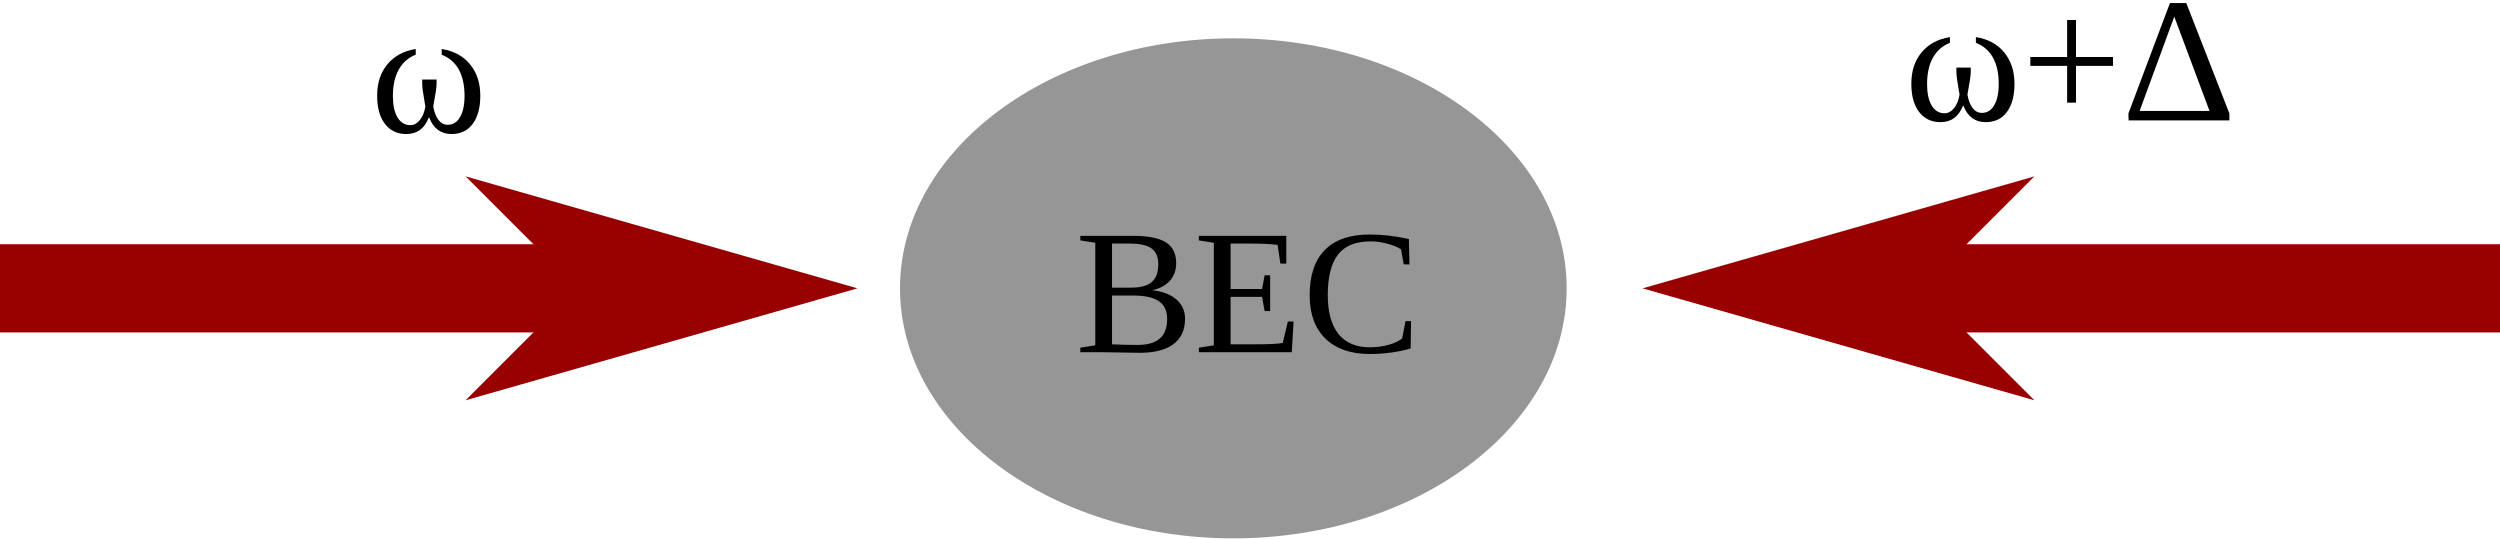
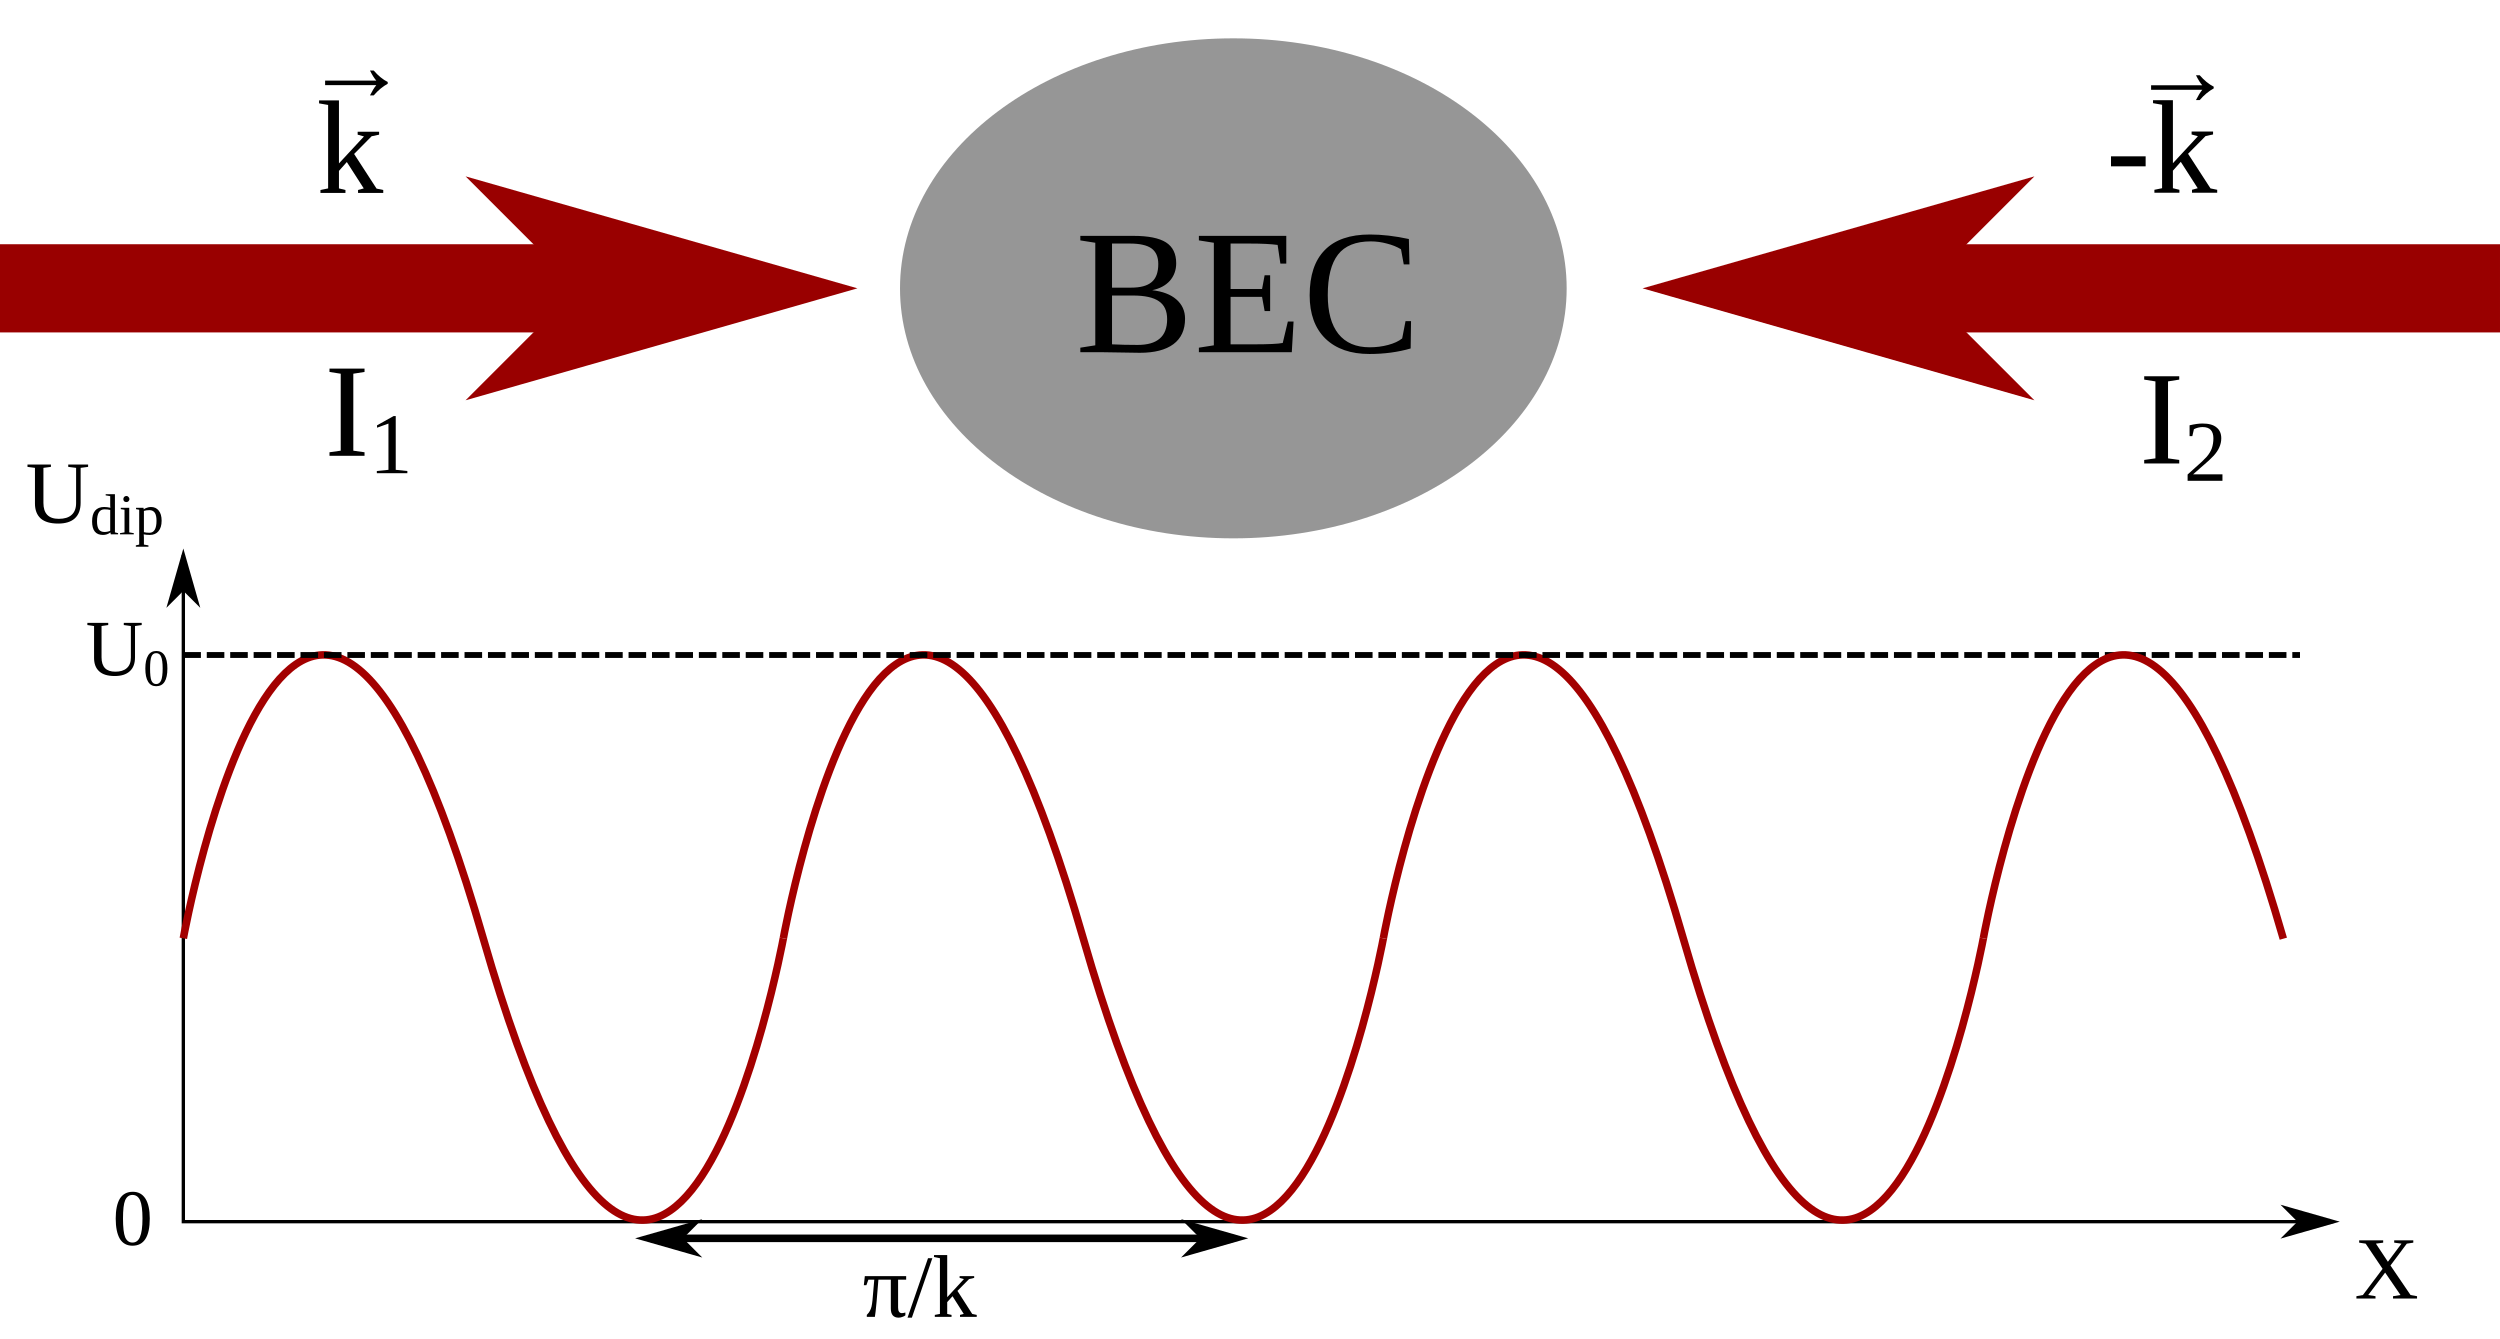
- <svg xmlns="http://www.w3.org/2000/svg" width="198.438mm" height="42.73mm" viewBox="0 0 198.438 42.73" version="1.1" id="svg8">
+ <svg xmlns="http://www.w3.org/2000/svg" width="198.438mm" height="106.253mm" viewBox="0 0 198.438 106.253" version="1.1" id="svg8">
  <defs id="defs2">
+     <marker style="overflow:visible;" id="Arrow1Mend" refX="0.0" refY="0.0" orient="auto">
+       <path transform="scale(0.4) rotate(180) translate(10,0)" style="fill-rule:evenodd;stroke:#000000;stroke-width:1pt;stroke-opacity:1;fill:#000000;fill-opacity:1" d="M 0.0,0.0 L 5.0,-5.0 L -12.5,0.0 L 5.0,5.0 L 0.0,0.0 z " id="path877" />
+     </marker>
+     <marker style="overflow:visible" id="Arrow1Mstart" refX="0.0" refY="0.0" orient="auto">
+       <path transform="scale(0.4) translate(10,0)" style="fill-rule:evenodd;stroke:#000000;stroke-width:1pt;stroke-opacity:1;fill:#000000;fill-opacity:1" d="M 0.0,0.0 L 5.0,-5.0 L -12.5,0.0 L 5.0,5.0 L 0.0,0.0 z " id="path874" />
+     </marker>
+     <marker style="overflow:visible" id="marker1880" refX="0" refY="0" orient="auto">
+       <path transform="matrix(-0.8,0,0,-0.8,-10,0)" style="fill:#000000;fill-opacity:1;fill-rule:evenodd;stroke:#000000;stroke-width:1pt;stroke-opacity:1" d="M 0,0 5,-5 -12.5,0 5,5 Z" id="path1878" />
+     </marker>
+     <marker style="overflow:visible" id="marker1816" refX="0" refY="0" orient="auto">
+       <path transform="matrix(0.8,0,0,0.8,10,0)" style="fill:#000000;fill-opacity:1;fill-rule:evenodd;stroke:#000000;stroke-width:1pt;stroke-opacity:1" d="M 0,0 5,-5 -12.5,0 5,5 Z" id="path1814" />
+     </marker>
+     <marker style="overflow:visible" id="Arrow1Lstart" refX="0" refY="0" orient="auto">
+       <path transform="matrix(0.8,0,0,0.8,10,0)" style="fill:#000000;fill-opacity:1;fill-rule:evenodd;stroke:#000000;stroke-width:1pt;stroke-opacity:1" d="M 0,0 5,-5 -12.5,0 5,5 Z" id="path868" />
+     </marker>
+     <marker style="overflow:visible" id="marker1131" refX="0" refY="0" orient="auto">
+       <path transform="matrix(-0.8,0,0,-0.8,-10,0)" style="fill:#000000;fill-opacity:1;fill-rule:evenodd;stroke:#000000;stroke-width:1pt;stroke-opacity:1" d="M 0,0 5,-5 -12.5,0 5,5 Z" id="path871" />
+     </marker>
    <marker style="overflow:visible" id="Arrow1Send" refX="0" refY="0" orient="auto">
      <path transform="matrix(-0.2,0,0,-0.2,-1.2,0)" style="fill:#990000;fill-opacity:1;fill-rule:evenodd;stroke:#990000;stroke-width:1pt;stroke-opacity:1" d="M 0,0 5,-5 -12.5,0 5,5 Z" id="path854" />
    </marker>
    <marker style="overflow:visible" id="Arrow1Lend" refX="0" refY="0" orient="auto">
      <path transform="matrix(-0.8,0,0,-0.8,-10,0)" style="fill:#0000dc;fill-opacity:1;fill-rule:evenodd;stroke:#000000;stroke-width:1pt;stroke-opacity:1" d="M 0,0 5,-5 -12.5,0 5,5 Z" id="path842" />
    </marker>
    <marker style="overflow:visible" id="Arrow1Send-3" refX="0" refY="0" orient="auto">
      <path transform="matrix(-0.2,0,0,-0.2,-1.2,0)" style="fill:#990000;fill-opacity:1;fill-rule:evenodd;stroke:#990000;stroke-width:1pt;stroke-opacity:1" d="M 0,0 5,-5 -12.5,0 5,5 Z" id="path854-6" />
    </marker>
  </defs>
  <g id="layer1" transform="translate(-5.291667,-48.551)">
    <ellipse style="fill:#969696;fill-opacity:1;stroke-width:0.265" id="path835" cx="103.188" cy="71.438" rx="26.458" ry="19.844" />
    <path style="fill:none;fill-opacity:1;stroke:#990000;stroke-width:7;stroke-linecap:butt;stroke-linejoin:miter;stroke-miterlimit:4;stroke-dasharray:none;stroke-opacity:1;marker-end:url(#Arrow1Send)" d="M 5.292,71.437 H 60.854" id="path837" />
    <path style="fill:none;fill-opacity:1;stroke:#990000;stroke-width:7;stroke-linecap:butt;stroke-linejoin:miter;stroke-miterlimit:4;stroke-dasharray:none;stroke-opacity:1;marker-end:url(#Arrow1Send-3)" d="m 203.729,71.438 h -55.562" id="path837-7" />
-     <text xml:space="preserve" style="font-size:14.111px;line-height:1.25;font-family:'Times New Roman';-inkscape-font-specification:'Times New Roman, ';stroke-width:0.265" x="34.68" y="59.05" id="text1373" transform="scale(1.000027,0.9999729)">
-       <tspan id="tspan1371" x="34.68" y="59.05" style="font-size:14.111px;stroke-width:0.265">ω</tspan>
-     </text>
-     <text xml:space="preserve" style="font-size:14.111px;line-height:1.25;font-family:'Times New Roman';-inkscape-font-specification:'Times New Roman, ';stroke-width:0.265" x="156.457" y="58.108" id="text1373-5">
-       <tspan id="tspan1371-3" x="156.457" y="58.108" style="font-size:14.111px;stroke-width:0.265">ω+Δ </tspan>
+     <text xml:space="preserve" style="font-size:10.583px;line-height:1.25;font-family:'Times New Roman';-inkscape-font-specification:'Times New Roman, ';stroke-width:0.265" x="30.416" y="63.868" id="text1373" transform="scale(1.000027,0.9999729)">
+       <tspan id="tspan1371" x="30.416" y="63.868" style="font-size:10.583px;stroke-width:0.265">k</tspan>
    </text>
    <text xml:space="preserve" style="font-size:14.111px;line-height:1.25;font-family:'Times New Roman';-inkscape-font-specification:'Times New Roman, ';stroke-width:0.265" x="90.635" y="76.507" id="text23">
      <tspan id="tspan21" x="90.635" y="76.507" style="font-size:14.111px;stroke-width:0.265">BEC</tspan>
    </text>
+     <path style="fill:none;stroke:#000000;stroke-width:0.265;stroke-linecap:butt;stroke-linejoin:miter;stroke-miterlimit:4;stroke-dasharray:none;stroke-opacity:1;marker-start:url(#Arrow1Lstart);marker-end:url(#marker1131)" d="m 19.844,92.604 0,52.917 170.656,1e-5" id="path866" />
+     <text xml:space="preserve" style="font-size:7.056px;line-height:1.25;font-family:'Times New Roman';-inkscape-font-specification:'Times New Roman, ';stroke-width:0.265" x="192.177" y="151.624" id="text1359">
+       <tspan x="192.177" y="151.624" style="font-size:7.056px;stroke-width:0.265" id="tspan1361">X</tspan>
+     </text>
+     <text xml:space="preserve" style="font-size:7.056px;line-height:1.25;font-family:'Times New Roman';-inkscape-font-specification:'Times New Roman, ';stroke-width:0.265" x="7.333" y="90.05" id="text1367">
+       <tspan id="tspan1365" x="7.333" y="90.05" style="font-size:7.056px;stroke-width:0.265">U<tspan style="font-size:65%;baseline-shift:sub" id="tspan1372">dip</tspan>
+       </tspan>
+     </text>
+     <text xml:space="preserve" style="font-size:6.35px;line-height:1.25;font-family:'Times New Roman';-inkscape-font-specification:'Times New Roman, ';stroke-width:0.265" x="12.085" y="102.148" id="text1412">
+       <tspan id="tspan1410" x="12.085" y="102.148" style="font-size:6.35px;stroke-width:0.265">U<tspan style="font-size:65%;baseline-shift:sub" id="tspan1414">0</tspan>
+       </tspan>
+     </text>
+     <text xml:space="preserve" style="font-size:6.35px;line-height:1.25;font-family:'Times New Roman';-inkscape-font-specification:'Times New Roman, ';stroke-width:0.265" x="14.242" y="147.367" id="text1432">
+       <tspan id="tspan1430" x="14.242" y="147.367" style="font-size:6.35px;stroke-width:0.265">0</tspan>
+     </text>
+     <path style="fill:none;stroke:#a30000;stroke-width:0.6;stroke-linecap:butt;stroke-linejoin:miter;stroke-miterlimit:4;stroke-dasharray:none;stroke-opacity:1" d="m 19.844,123.031 c 0,0 9.201,-50.656 23.819,0.054 14.481,50.234 23.806,-0.054 23.806,-0.054" id="path1442-6-2" />
+     <path style="fill:none;stroke:#a30000;stroke-width:0.6;stroke-linecap:butt;stroke-linejoin:miter;stroke-miterlimit:4;stroke-dasharray:none;stroke-opacity:1" d="m 67.469,123.031 c 0,0 9.201,-50.656 23.819,0.054 14.481,50.234 23.806,-0.054 23.806,-0.054" id="path1442-6-2-0" />
+     <path style="fill:none;stroke:#a30000;stroke-width:0.6;stroke-linecap:butt;stroke-linejoin:miter;stroke-miterlimit:4;stroke-dasharray:none;stroke-opacity:1" d="m 115.094,123.031 c 0,0 9.201,-50.656 23.819,0.054 14.481,50.234 23.806,-0.054 23.806,-0.054" id="path1442-6-2-9" />
+     <path style="fill:none;stroke:#000000;stroke-width:0.465;stroke-linecap:butt;stroke-linejoin:miter;stroke-miterlimit:4;stroke-dasharray:1.395, 0.465;stroke-dashoffset:0;stroke-opacity:1" d="m 19.844,100.542 168.01,-3.3e-4 v 0" id="path1416" />
+     <path id="path1721" style="fill:none;stroke:#a30000;stroke-width:0.6;stroke-linecap:butt;stroke-linejoin:miter;stroke-miterlimit:4;stroke-dasharray:none;stroke-opacity:1" d="m 162.719,123.031 c 0,0 9.198,-50.64 23.812,0.03" />
+     <path id="path1719" style="fill:none;stroke:#a30000;stroke-width:0.401;stroke-linecap:butt;stroke-linejoin:miter;stroke-miterlimit:4;stroke-dasharray:none;stroke-opacity:1" d="m 162.719,123.031 v 0" />
+     <text xml:space="preserve" style="font-size:8.413px;line-height:1.25;font-family:'Times New Roman';-inkscape-font-specification:'Times New Roman, ';stroke-width:0.21" x="29.377" y="56.53" id="text1726">
+       <tspan id="tspan1730" x="29.377" y="56.53" style="stroke-width:0.21">→</tspan>
+     </text>
+     <text xml:space="preserve" style="font-size:10.583px;line-height:1.25;font-family:'Times New Roman';-inkscape-font-specification:'Times New Roman, ';stroke-width:0.265" x="172.456" y="63.853" id="text1373-8" transform="scale(1.000027,0.9999729)">
+       <tspan id="tspan1371-3" x="172.456" y="63.853" style="font-size:10.583px;stroke-width:0.265">-k</tspan>
+     </text>
+     <text xml:space="preserve" style="font-size:8.413px;line-height:1.25;font-family:'Times New Roman';-inkscape-font-specification:'Times New Roman, ';stroke-width:0.21" x="174.317" y="56.899" id="text1726-7">
+       <tspan id="tspan1730-9" x="174.317" y="56.899" style="stroke-width:0.21">→</tspan>
+     </text>
+     <text xml:space="preserve" style="font-size:10.583px;line-height:1.25;font-family:'Times New Roman';-inkscape-font-specification:'Times New Roman, ';stroke-width:0.265" x="31.069" y="84.733" id="text1766">
+       <tspan id="tspan1764" x="31.069" y="84.733" style="stroke-width:0.265">I<tspan style="font-size:65%;baseline-shift:sub" id="tspan1768">1</tspan>
+       </tspan>
+     </text>
+     <text xml:space="preserve" style="font-size:10.583px;line-height:1.25;font-family:'Times New Roman';-inkscape-font-specification:'Times New Roman, ';stroke-width:0.265" x="175.113" y="85.339" id="text1766-3">
+       <tspan id="tspan1764-7" x="175.113" y="85.339" style="stroke-width:0.265">I<tspan style="font-size:65%;baseline-shift:sub" id="tspan1798">2</tspan>
+       </tspan>
+     </text>
+     <path style="fill:none;stroke:#000000;stroke-width:0.6;stroke-linecap:butt;stroke-linejoin:miter;stroke-miterlimit:4;stroke-dasharray:none;stroke-opacity:1;marker-start:url(#Arrow1Mstart);marker-end:url(#Arrow1Mend)" d="M 56.885,146.844 H 103.188" id="path1806" />
+     <text xml:space="preserve" style="font-size:7.056px;line-height:1.25;font-family:'Times New Roman';-inkscape-font-specification:'Times New Roman, ';stroke-width:0.265" x="73.766" y="153.081" id="text1766-7">
+       <tspan id="tspan1764-4" x="73.766" y="153.081" style="font-size:7.056px;stroke-width:0.265">π/k</tspan>
+     </text>
  </g>
</svg>
